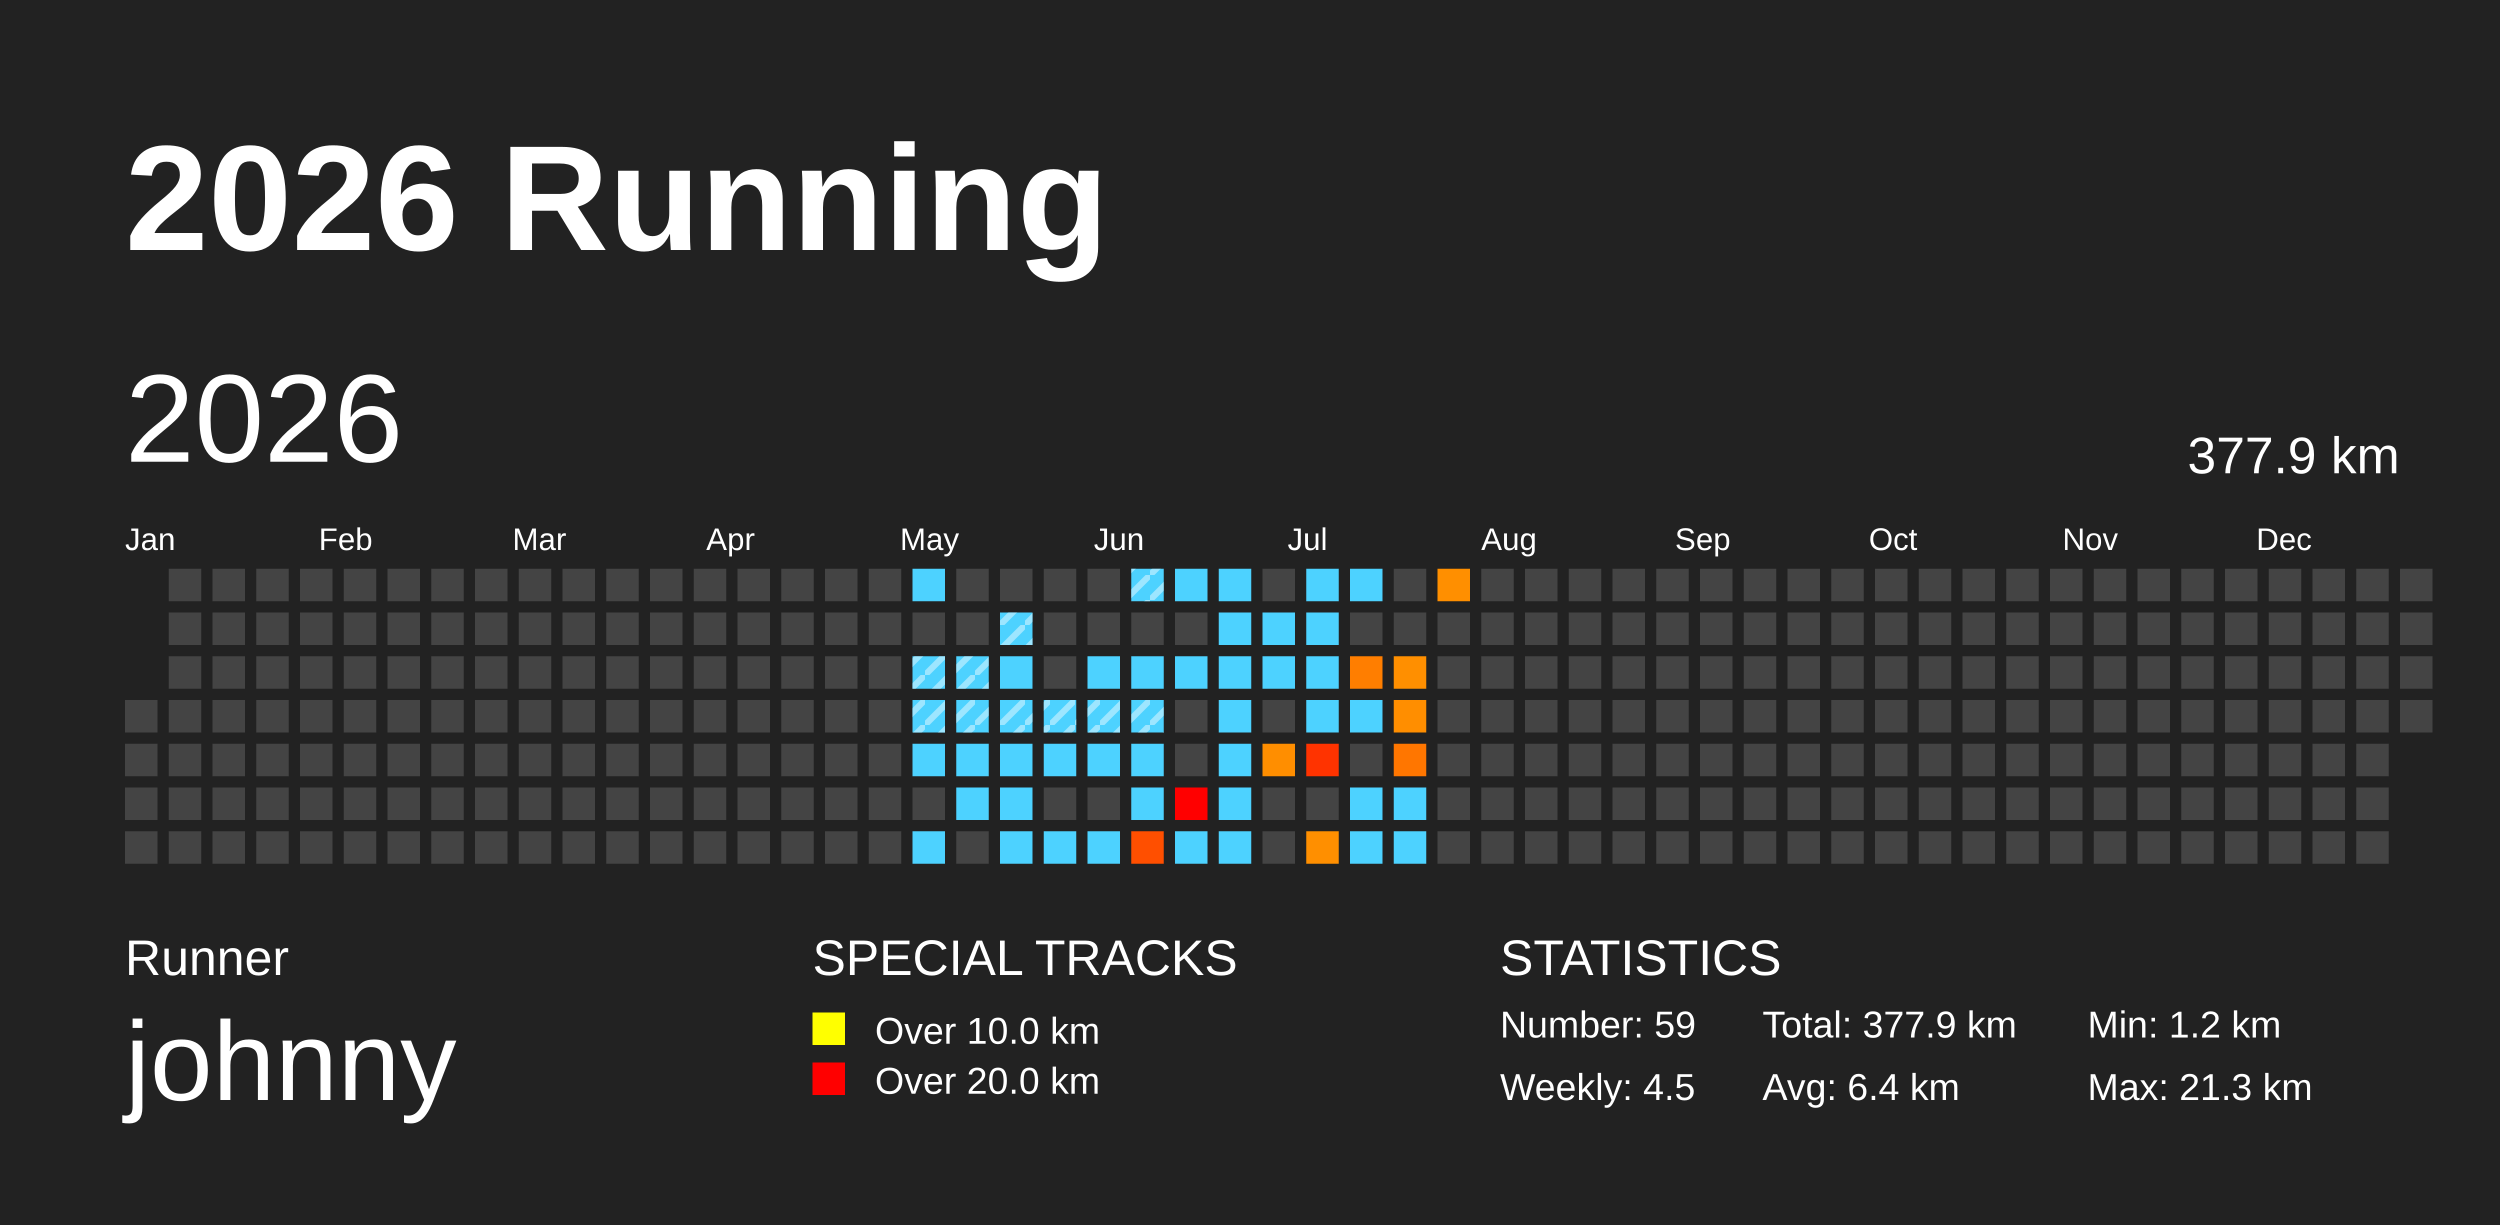
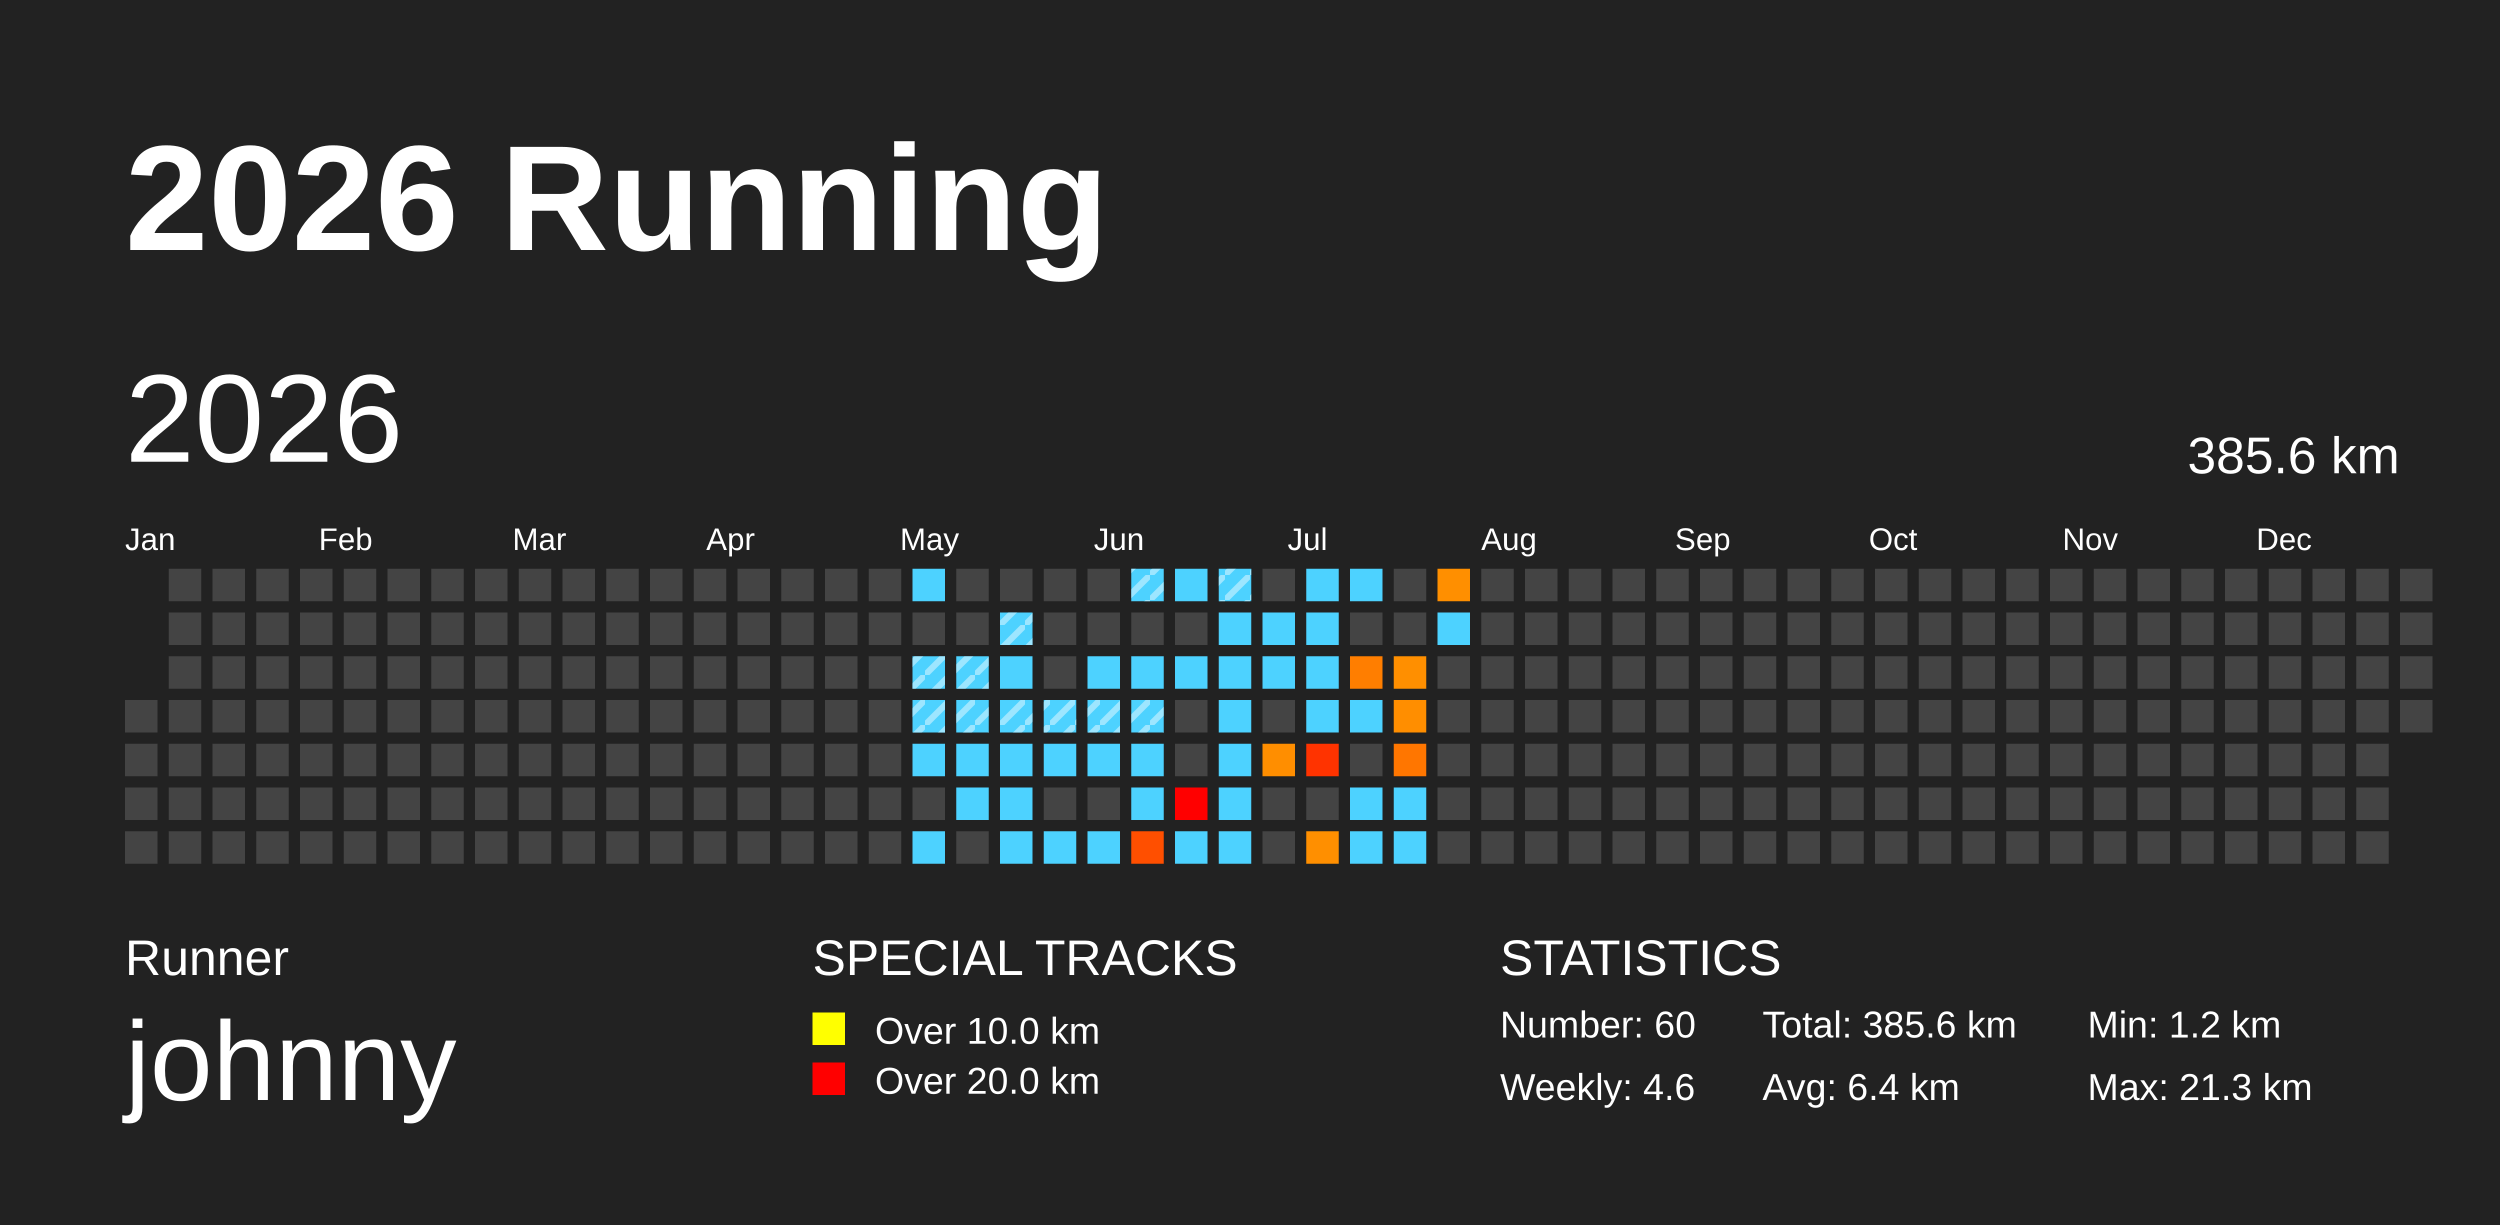
<svg xmlns="http://www.w3.org/2000/svg" baseProfile="full" height="98mm" version="1.1" viewBox="0,0,200,98" width="200mm">
  <defs>
    <pattern height="2" id="indoor-stripe" patternUnits="userSpaceOnUse" width="2">
      <line stroke="white" stroke-opacity="0.45" stroke-width="0.5" x1="0" x2="2" y1="2" y2="0" />
    </pattern>
  </defs>
  <rect fill="#222222" height="98" width="200" x="0" y="0" />
  <text fill="#FFFFFF" style="font-size:12px; font-family:Arial; font-weight:bold;" x="10" y="20">2026 Running</text>
  <text fill="#FFFFFF" style="font-size:4px; font-family:Arial" x="10" y="78">Runner</text>
  <text fill="#FFFFFF" style="font-size:9px; font-family:Arial" x="10" y="88">johnny</text>
  <text fill="#FFFFFF" style="font-size:4px; font-family:Arial" x="65" y="78">SPECIAL TRACKS</text>
  <rect fill="yellow" height="2.6" width="2.6" x="65" y="81" />
  <text fill="#FFFFFF" style="font-size:3px; font-family:Arial" x="70" y="83.5">Over 10.0 km</text>
  <rect fill="red" height="2.6" width="2.6" x="65" y="85" />
  <text fill="#FFFFFF" style="font-size:3px; font-family:Arial" x="70" y="87.5">Over 20.0 km</text>
  <text fill="#FFFFFF" style="font-size:4px; font-family:Arial" x="120" y="78">STATISTICS</text>
-   <text fill="#FFFFFF" style="font-size:3px; font-family:Arial" x="120" y="83">Number: 59</text>
-   <text fill="#FFFFFF" style="font-size:3px; font-family:Arial" x="120" y="88">Weekly: 4.5</text>
-   <text fill="#FFFFFF" style="font-size:3px; font-family:Arial" x="141" y="83">Total: 377.9 km</text>
+   <text fill="#FFFFFF" style="font-size:3px; font-family:Arial" x="120" y="83">Number: 60</text>
+   <text fill="#FFFFFF" style="font-size:3px; font-family:Arial" x="120" y="88">Weekly: 4.6</text>
+   <text fill="#FFFFFF" style="font-size:3px; font-family:Arial" x="141" y="83">Total: 385.6 km</text>
  <text fill="#FFFFFF" style="font-size:3px; font-family:Arial" x="141" y="88">Avg: 6.4 km</text>
  <text fill="#FFFFFF" style="font-size:3px; font-family:Arial" x="167" y="83">Min: 1.2 km</text>
  <text fill="#FFFFFF" style="font-size:3px; font-family:Arial" x="167" y="88">Max: 21.3 km</text>
  <text dominant-baseline="hanging" fill="#FFFFFF" style="font-size:10.0px; font-family:Arial;" x="10" y="30">2026</text>
-   <text dominant-baseline="hanging" fill="#FFFFFF" style="font-size:4.125px; font-family:Arial;" x="175" y="35">377.9 km</text>
+   <text dominant-baseline="hanging" fill="#FFFFFF" style="font-size:4.125px; font-family:Arial;" x="175" y="35">385.6 km</text>
  <text fill="#FFFFFF" style="font-size:2.5px; font-family:Arial" x="10.0" y="44">Jan</text>
  <text fill="#FFFFFF" style="font-size:2.5px; font-family:Arial" x="25.5" y="44">Feb</text>
  <text fill="#FFFFFF" style="font-size:2.5px; font-family:Arial" x="41.0" y="44">Mar</text>
  <text fill="#FFFFFF" style="font-size:2.5px; font-family:Arial" x="56.5" y="44">Apr</text>
  <text fill="#FFFFFF" style="font-size:2.5px; font-family:Arial" x="72.0" y="44">May</text>
  <text fill="#FFFFFF" style="font-size:2.5px; font-family:Arial" x="87.5" y="44">Jun</text>
  <text fill="#FFFFFF" style="font-size:2.5px; font-family:Arial" x="103.0" y="44">Jul</text>
  <text fill="#FFFFFF" style="font-size:2.5px; font-family:Arial" x="118.5" y="44">Aug</text>
  <text fill="#FFFFFF" style="font-size:2.5px; font-family:Arial" x="134.0" y="44">Sep</text>
  <text fill="#FFFFFF" style="font-size:2.5px; font-family:Arial" x="149.5" y="44">Oct</text>
  <text fill="#FFFFFF" style="font-size:2.5px; font-family:Arial" x="165.0" y="44">Nov</text>
  <text fill="#FFFFFF" style="font-size:2.5px; font-family:Arial" x="180.5" y="44">Dec</text>
  <rect fill="#444444" height="2.6" width="2.6" x="10.0" y="56.0" />
  <rect fill="#444444" height="2.6" width="2.6" x="10.0" y="59.5" />
  <rect fill="#444444" height="2.6" width="2.6" x="10.0" y="63.0" />
  <rect fill="#444444" height="2.6" width="2.6" x="10.0" y="66.5" />
  <rect fill="#444444" height="2.6" width="2.6" x="13.5" y="45.5" />
  <rect fill="#444444" height="2.6" width="2.6" x="13.5" y="49.0" />
  <rect fill="#444444" height="2.6" width="2.6" x="13.5" y="52.5" />
  <rect fill="#444444" height="2.6" width="2.6" x="13.5" y="56.0" />
  <rect fill="#444444" height="2.6" width="2.6" x="13.5" y="59.5" />
  <rect fill="#444444" height="2.6" width="2.6" x="13.5" y="63.0" />
  <rect fill="#444444" height="2.6" width="2.6" x="13.5" y="66.5" />
  <rect fill="#444444" height="2.6" width="2.6" x="17.0" y="45.5" />
  <rect fill="#444444" height="2.6" width="2.6" x="17.0" y="49.0" />
  <rect fill="#444444" height="2.6" width="2.6" x="17.0" y="52.5" />
  <rect fill="#444444" height="2.6" width="2.6" x="17.0" y="56.0" />
  <rect fill="#444444" height="2.6" width="2.6" x="17.0" y="59.5" />
  <rect fill="#444444" height="2.6" width="2.6" x="17.0" y="63.0" />
  <rect fill="#444444" height="2.6" width="2.6" x="17.0" y="66.5" />
  <rect fill="#444444" height="2.6" width="2.6" x="20.5" y="45.5" />
  <rect fill="#444444" height="2.6" width="2.6" x="20.5" y="49.0" />
  <rect fill="#444444" height="2.6" width="2.6" x="20.5" y="52.5" />
  <rect fill="#444444" height="2.6" width="2.6" x="20.5" y="56.0" />
  <rect fill="#444444" height="2.6" width="2.6" x="20.5" y="59.5" />
  <rect fill="#444444" height="2.6" width="2.6" x="20.5" y="63.0" />
  <rect fill="#444444" height="2.6" width="2.6" x="20.5" y="66.5" />
  <rect fill="#444444" height="2.6" width="2.6" x="24.0" y="45.5" />
  <rect fill="#444444" height="2.6" width="2.6" x="24.0" y="49.0" />
  <rect fill="#444444" height="2.6" width="2.6" x="24.0" y="52.5" />
  <rect fill="#444444" height="2.6" width="2.6" x="24.0" y="56.0" />
  <rect fill="#444444" height="2.6" width="2.6" x="24.0" y="59.5" />
  <rect fill="#444444" height="2.6" width="2.6" x="24.0" y="63.0" />
  <rect fill="#444444" height="2.6" width="2.6" x="24.0" y="66.5" />
  <rect fill="#444444" height="2.6" width="2.6" x="27.5" y="45.5" />
  <rect fill="#444444" height="2.6" width="2.6" x="27.5" y="49.0" />
  <rect fill="#444444" height="2.6" width="2.6" x="27.5" y="52.5" />
  <rect fill="#444444" height="2.6" width="2.6" x="27.5" y="56.0" />
  <rect fill="#444444" height="2.6" width="2.6" x="27.5" y="59.5" />
  <rect fill="#444444" height="2.6" width="2.6" x="27.5" y="63.0" />
  <rect fill="#444444" height="2.6" width="2.6" x="27.5" y="66.5" />
  <rect fill="#444444" height="2.6" width="2.6" x="31.0" y="45.5" />
  <rect fill="#444444" height="2.6" width="2.6" x="31.0" y="49.0" />
  <rect fill="#444444" height="2.6" width="2.6" x="31.0" y="52.5" />
  <rect fill="#444444" height="2.6" width="2.6" x="31.0" y="56.0" />
  <rect fill="#444444" height="2.6" width="2.6" x="31.0" y="59.5" />
  <rect fill="#444444" height="2.6" width="2.6" x="31.0" y="63.0" />
  <rect fill="#444444" height="2.6" width="2.6" x="31.0" y="66.5" />
  <rect fill="#444444" height="2.6" width="2.6" x="34.5" y="45.5" />
  <rect fill="#444444" height="2.6" width="2.6" x="34.5" y="49.0" />
  <rect fill="#444444" height="2.6" width="2.6" x="34.5" y="52.5" />
  <rect fill="#444444" height="2.6" width="2.6" x="34.5" y="56.0" />
  <rect fill="#444444" height="2.6" width="2.6" x="34.5" y="59.5" />
  <rect fill="#444444" height="2.6" width="2.6" x="34.5" y="63.0" />
  <rect fill="#444444" height="2.6" width="2.6" x="34.5" y="66.5" />
  <rect fill="#444444" height="2.6" width="2.6" x="38.0" y="45.5" />
  <rect fill="#444444" height="2.6" width="2.6" x="38.0" y="49.0" />
  <rect fill="#444444" height="2.6" width="2.6" x="38.0" y="52.5" />
  <rect fill="#444444" height="2.6" width="2.6" x="38.0" y="56.0" />
  <rect fill="#444444" height="2.6" width="2.6" x="38.0" y="59.5" />
  <rect fill="#444444" height="2.6" width="2.6" x="38.0" y="63.0" />
  <rect fill="#444444" height="2.6" width="2.6" x="38.0" y="66.5" />
  <rect fill="#444444" height="2.6" width="2.6" x="41.5" y="45.5" />
  <rect fill="#444444" height="2.6" width="2.6" x="41.5" y="49.0" />
  <rect fill="#444444" height="2.6" width="2.6" x="41.5" y="52.5" />
  <rect fill="#444444" height="2.6" width="2.6" x="41.5" y="56.0" />
  <rect fill="#444444" height="2.6" width="2.6" x="41.5" y="59.5" />
  <rect fill="#444444" height="2.6" width="2.6" x="41.5" y="63.0" />
  <rect fill="#444444" height="2.6" width="2.6" x="41.5" y="66.5" />
  <rect fill="#444444" height="2.6" width="2.6" x="45.0" y="45.5" />
  <rect fill="#444444" height="2.6" width="2.6" x="45.0" y="49.0" />
  <rect fill="#444444" height="2.6" width="2.6" x="45.0" y="52.5" />
  <rect fill="#444444" height="2.6" width="2.6" x="45.0" y="56.0" />
  <rect fill="#444444" height="2.6" width="2.6" x="45.0" y="59.5" />
  <rect fill="#444444" height="2.6" width="2.6" x="45.0" y="63.0" />
  <rect fill="#444444" height="2.6" width="2.6" x="45.0" y="66.5" />
  <rect fill="#444444" height="2.6" width="2.6" x="48.5" y="45.5" />
  <rect fill="#444444" height="2.6" width="2.6" x="48.5" y="49.0" />
  <rect fill="#444444" height="2.6" width="2.6" x="48.5" y="52.5" />
  <rect fill="#444444" height="2.6" width="2.6" x="48.5" y="56.0" />
  <rect fill="#444444" height="2.6" width="2.6" x="48.5" y="59.5" />
  <rect fill="#444444" height="2.6" width="2.6" x="48.5" y="63.0" />
  <rect fill="#444444" height="2.6" width="2.6" x="48.5" y="66.5" />
  <rect fill="#444444" height="2.6" width="2.6" x="52.0" y="45.5" />
  <rect fill="#444444" height="2.6" width="2.6" x="52.0" y="49.0" />
  <rect fill="#444444" height="2.6" width="2.6" x="52.0" y="52.5" />
  <rect fill="#444444" height="2.6" width="2.6" x="52.0" y="56.0" />
  <rect fill="#444444" height="2.6" width="2.6" x="52.0" y="59.5" />
  <rect fill="#444444" height="2.6" width="2.6" x="52.0" y="63.0" />
  <rect fill="#444444" height="2.6" width="2.6" x="52.0" y="66.5" />
  <rect fill="#444444" height="2.6" width="2.6" x="55.5" y="45.5" />
  <rect fill="#444444" height="2.6" width="2.6" x="55.5" y="49.0" />
  <rect fill="#444444" height="2.6" width="2.6" x="55.5" y="52.5" />
  <rect fill="#444444" height="2.6" width="2.6" x="55.5" y="56.0" />
  <rect fill="#444444" height="2.6" width="2.6" x="55.5" y="59.5" />
  <rect fill="#444444" height="2.6" width="2.6" x="55.5" y="63.0" />
  <rect fill="#444444" height="2.6" width="2.6" x="55.5" y="66.5" />
  <rect fill="#444444" height="2.6" width="2.6" x="59.0" y="45.5" />
  <rect fill="#444444" height="2.6" width="2.6" x="59.0" y="49.0" />
  <rect fill="#444444" height="2.6" width="2.6" x="59.0" y="52.5" />
  <rect fill="#444444" height="2.6" width="2.6" x="59.0" y="56.0" />
  <rect fill="#444444" height="2.6" width="2.6" x="59.0" y="59.5" />
  <rect fill="#444444" height="2.6" width="2.6" x="59.0" y="63.0" />
  <rect fill="#444444" height="2.6" width="2.6" x="59.0" y="66.5" />
  <rect fill="#444444" height="2.6" width="2.6" x="62.5" y="45.5" />
  <rect fill="#444444" height="2.6" width="2.6" x="62.5" y="49.0" />
  <rect fill="#444444" height="2.6" width="2.6" x="62.5" y="52.5" />
  <rect fill="#444444" height="2.6" width="2.6" x="62.5" y="56.0" />
  <rect fill="#444444" height="2.6" width="2.6" x="62.5" y="59.5" />
  <rect fill="#444444" height="2.6" width="2.6" x="62.5" y="63.0" />
  <rect fill="#444444" height="2.6" width="2.6" x="62.5" y="66.5" />
  <rect fill="#444444" height="2.6" width="2.6" x="66.0" y="45.5" />
  <rect fill="#444444" height="2.6" width="2.6" x="66.0" y="49.0" />
  <rect fill="#444444" height="2.6" width="2.6" x="66.0" y="52.5" />
  <rect fill="#444444" height="2.6" width="2.6" x="66.0" y="56.0" />
  <rect fill="#444444" height="2.6" width="2.6" x="66.0" y="59.5" />
  <rect fill="#444444" height="2.6" width="2.6" x="66.0" y="63.0" />
  <rect fill="#444444" height="2.6" width="2.6" x="66.0" y="66.5" />
  <rect fill="#444444" height="2.6" width="2.6" x="69.5" y="45.5" />
  <rect fill="#444444" height="2.6" width="2.6" x="69.5" y="49.0" />
  <rect fill="#444444" height="2.6" width="2.6" x="69.5" y="52.5" />
  <rect fill="#444444" height="2.6" width="2.6" x="69.5" y="56.0" />
  <rect fill="#444444" height="2.6" width="2.6" x="69.5" y="59.5" />
  <rect fill="#444444" height="2.6" width="2.6" x="69.5" y="63.0" />
  <rect fill="#444444" height="2.6" width="2.6" x="69.5" y="66.5" />
  <rect fill="#4dd2ff" height="2.6" width="2.6" x="73.0" y="45.5" />
  <rect fill="#444444" height="2.6" width="2.6" x="73.0" y="49.0" />
  <rect fill="#4dd2ff" height="2.6" width="2.6" x="73.0" y="52.5" />
  <rect fill="url(#indoor-stripe)" height="2.6" style="pointer-events: none;" width="2.6" x="73.0" y="52.5" />
  <rect fill="#4dd2ff" height="2.6" width="2.6" x="73.0" y="56.0" />
  <rect fill="url(#indoor-stripe)" height="2.6" style="pointer-events: none;" width="2.6" x="73.0" y="56.0" />
  <rect fill="#4dd2ff" height="2.6" width="2.6" x="73.0" y="59.5" />
  <rect fill="#444444" height="2.6" width="2.6" x="73.0" y="63.0" />
  <rect fill="#4dd2ff" height="2.6" width="2.6" x="73.0" y="66.5" />
  <rect fill="#444444" height="2.6" width="2.6" x="76.5" y="45.5" />
  <rect fill="#444444" height="2.6" width="2.6" x="76.5" y="49.0" />
  <rect fill="#4dd2ff" height="2.6" width="2.6" x="76.5" y="52.5" />
  <rect fill="url(#indoor-stripe)" height="2.6" style="pointer-events: none;" width="2.6" x="76.5" y="52.5" />
  <rect fill="#4dd2ff" height="2.6" width="2.6" x="76.5" y="56.0" />
  <rect fill="url(#indoor-stripe)" height="2.6" style="pointer-events: none;" width="2.6" x="76.5" y="56.0" />
  <rect fill="#4dd2ff" height="2.6" width="2.6" x="76.5" y="59.5" />
  <rect fill="#4dd2ff" height="2.6" width="2.6" x="76.5" y="63.0" />
  <rect fill="#444444" height="2.6" width="2.6" x="76.5" y="66.5" />
  <rect fill="#444444" height="2.6" width="2.6" x="80.0" y="45.5" />
  <rect fill="#4dd2ff" height="2.6" width="2.6" x="80.0" y="49.0" />
  <rect fill="url(#indoor-stripe)" height="2.6" style="pointer-events: none;" width="2.6" x="80.0" y="49.0" />
  <rect fill="#4dd2ff" height="2.6" width="2.6" x="80.0" y="52.5" />
  <rect fill="#4dd2ff" height="2.6" width="2.6" x="80.0" y="56.0" />
  <rect fill="url(#indoor-stripe)" height="2.6" style="pointer-events: none;" width="2.6" x="80.0" y="56.0" />
  <rect fill="#4dd2ff" height="2.6" width="2.6" x="80.0" y="59.5" />
  <rect fill="#4dd2ff" height="2.6" width="2.6" x="80.0" y="63.0" />
  <rect fill="#4dd2ff" height="2.6" width="2.6" x="80.0" y="66.5" />
  <rect fill="#444444" height="2.6" width="2.6" x="83.5" y="45.5" />
  <rect fill="#444444" height="2.6" width="2.6" x="83.5" y="49.0" />
  <rect fill="#444444" height="2.6" width="2.6" x="83.5" y="52.5" />
  <rect fill="#4dd2ff" height="2.6" width="2.6" x="83.5" y="56.0" />
  <rect fill="url(#indoor-stripe)" height="2.6" style="pointer-events: none;" width="2.6" x="83.5" y="56.0" />
  <rect fill="#4dd2ff" height="2.6" width="2.6" x="83.5" y="59.5" />
  <rect fill="#444444" height="2.6" width="2.6" x="83.5" y="63.0" />
  <rect fill="#4dd2ff" height="2.6" width="2.6" x="83.5" y="66.5" />
  <rect fill="#444444" height="2.6" width="2.6" x="87.0" y="45.5" />
  <rect fill="#444444" height="2.6" width="2.6" x="87.0" y="49.0" />
  <rect fill="#4dd2ff" height="2.6" width="2.6" x="87.0" y="52.5" />
  <rect fill="#4dd2ff" height="2.6" width="2.6" x="87.0" y="56.0" />
  <rect fill="url(#indoor-stripe)" height="2.6" style="pointer-events: none;" width="2.6" x="87.0" y="56.0" />
  <rect fill="#4dd2ff" height="2.6" width="2.6" x="87.0" y="59.5" />
  <rect fill="#444444" height="2.6" width="2.6" x="87.0" y="63.0" />
  <rect fill="#4dd2ff" height="2.6" width="2.6" x="87.0" y="66.5" />
  <rect fill="#4dd2ff" height="2.6" width="2.6" x="90.5" y="45.5" />
  <rect fill="url(#indoor-stripe)" height="2.6" style="pointer-events: none;" width="2.6" x="90.5" y="45.5" />
  <rect fill="#444444" height="2.6" width="2.6" x="90.5" y="49.0" />
  <rect fill="#4dd2ff" height="2.6" width="2.6" x="90.5" y="52.5" />
  <rect fill="#4dd2ff" height="2.6" width="2.6" x="90.5" y="56.0" />
  <rect fill="url(#indoor-stripe)" height="2.6" style="pointer-events: none;" width="2.6" x="90.5" y="56.0" />
  <rect fill="#4dd2ff" height="2.6" width="2.6" x="90.5" y="59.5" />
  <rect fill="#4dd2ff" height="2.6" width="2.6" x="90.5" y="63.0" />
  <rect fill="#ff4f00" height="2.6" width="2.6" x="90.5" y="66.5" />
  <rect fill="#4dd2ff" height="2.6" width="2.6" x="94.0" y="45.5" />
  <rect fill="#444444" height="2.6" width="2.6" x="94.0" y="49.0" />
  <rect fill="#4dd2ff" height="2.6" width="2.6" x="94.0" y="52.5" />
  <rect fill="#444444" height="2.6" width="2.6" x="94.0" y="56.0" />
  <rect fill="#444444" height="2.6" width="2.6" x="94.0" y="59.5" />
  <rect fill="red" height="2.6" width="2.6" x="94.0" y="63.0" />
  <rect fill="#4dd2ff" height="2.6" width="2.6" x="94.0" y="66.5" />
  <rect fill="#4dd2ff" height="2.6" width="2.6" x="97.5" y="45.5" />
+   <rect fill="url(#indoor-stripe)" height="2.6" style="pointer-events: none;" width="2.6" x="97.5" y="45.5" />
  <rect fill="#4dd2ff" height="2.6" width="2.6" x="97.5" y="49.0" />
  <rect fill="#4dd2ff" height="2.6" width="2.6" x="97.5" y="52.5" />
  <rect fill="#4dd2ff" height="2.6" width="2.6" x="97.5" y="56.0" />
  <rect fill="#4dd2ff" height="2.6" width="2.6" x="97.5" y="59.5" />
  <rect fill="#4dd2ff" height="2.6" width="2.6" x="97.5" y="63.0" />
  <rect fill="#4dd2ff" height="2.6" width="2.6" x="97.5" y="66.5" />
  <rect fill="#444444" height="2.6" width="2.6" x="101.0" y="45.5" />
  <rect fill="#4dd2ff" height="2.6" width="2.6" x="101.0" y="49.0" />
  <rect fill="#4dd2ff" height="2.6" width="2.6" x="101.0" y="52.5" />
  <rect fill="#444444" height="2.6" width="2.6" x="101.0" y="56.0" />
  <rect fill="#ff8e00" height="2.6" width="2.6" x="101.0" y="59.5" />
  <rect fill="#444444" height="2.6" width="2.6" x="101.0" y="63.0" />
  <rect fill="#444444" height="2.6" width="2.6" x="101.0" y="66.5" />
  <rect fill="#4dd2ff" height="2.6" width="2.6" x="104.5" y="45.5" />
  <rect fill="#4dd2ff" height="2.6" width="2.6" x="104.5" y="49.0" />
  <rect fill="#4dd2ff" height="2.6" width="2.6" x="104.5" y="52.5" />
  <rect fill="#4dd2ff" height="2.6" width="2.6" x="104.5" y="56.0" />
  <rect fill="#ff3300" height="2.6" width="2.6" x="104.5" y="59.5" />
  <rect fill="#444444" height="2.6" width="2.6" x="104.5" y="63.0" />
  <rect fill="#ff8f00" height="2.6" width="2.6" x="104.5" y="66.5" />
  <rect fill="#4dd2ff" height="2.6" width="2.6" x="108.0" y="45.5" />
  <rect fill="#444444" height="2.6" width="2.6" x="108.0" y="49.0" />
  <rect fill="#ff7e00" height="2.6" width="2.6" x="108.0" y="52.5" />
  <rect fill="#4dd2ff" height="2.6" width="2.6" x="108.0" y="56.0" />
  <rect fill="#444444" height="2.6" width="2.6" x="108.0" y="59.5" />
  <rect fill="#4dd2ff" height="2.6" width="2.6" x="108.0" y="63.0" />
  <rect fill="#4dd2ff" height="2.6" width="2.6" x="108.0" y="66.5" />
  <rect fill="#444444" height="2.6" width="2.6" x="111.5" y="45.5" />
  <rect fill="#444444" height="2.6" width="2.6" x="111.5" y="49.0" />
  <rect fill="#ff8f00" height="2.6" width="2.6" x="111.5" y="52.5" />
  <rect fill="#ff8e00" height="2.6" width="2.6" x="111.5" y="56.0" />
  <rect fill="#ff7600" height="2.6" width="2.6" x="111.5" y="59.5" />
  <rect fill="#4dd2ff" height="2.6" width="2.6" x="111.5" y="63.0" />
  <rect fill="#4dd2ff" height="2.6" width="2.6" x="111.5" y="66.5" />
  <rect fill="#ff8f00" height="2.6" width="2.6" x="115.0" y="45.5" />
-   <rect fill="#444444" height="2.6" width="2.6" x="115.0" y="49.0" />
+   <rect fill="#4dd2ff" height="2.6" width="2.6" x="115.0" y="49.0" />
  <rect fill="#444444" height="2.6" width="2.6" x="115.0" y="52.5" />
  <rect fill="#444444" height="2.6" width="2.6" x="115.0" y="56.0" />
  <rect fill="#444444" height="2.6" width="2.6" x="115.0" y="59.5" />
  <rect fill="#444444" height="2.6" width="2.6" x="115.0" y="63.0" />
  <rect fill="#444444" height="2.6" width="2.6" x="115.0" y="66.5" />
  <rect fill="#444444" height="2.6" width="2.6" x="118.5" y="45.5" />
  <rect fill="#444444" height="2.6" width="2.6" x="118.5" y="49.0" />
  <rect fill="#444444" height="2.6" width="2.6" x="118.5" y="52.5" />
  <rect fill="#444444" height="2.6" width="2.6" x="118.5" y="56.0" />
  <rect fill="#444444" height="2.6" width="2.6" x="118.5" y="59.5" />
  <rect fill="#444444" height="2.6" width="2.6" x="118.5" y="63.0" />
  <rect fill="#444444" height="2.6" width="2.6" x="118.5" y="66.5" />
  <rect fill="#444444" height="2.6" width="2.6" x="122.0" y="45.5" />
  <rect fill="#444444" height="2.6" width="2.6" x="122.0" y="49.0" />
  <rect fill="#444444" height="2.6" width="2.6" x="122.0" y="52.5" />
  <rect fill="#444444" height="2.6" width="2.6" x="122.0" y="56.0" />
  <rect fill="#444444" height="2.6" width="2.6" x="122.0" y="59.5" />
  <rect fill="#444444" height="2.6" width="2.6" x="122.0" y="63.0" />
  <rect fill="#444444" height="2.6" width="2.6" x="122.0" y="66.5" />
  <rect fill="#444444" height="2.6" width="2.6" x="125.5" y="45.5" />
  <rect fill="#444444" height="2.6" width="2.6" x="125.5" y="49.0" />
  <rect fill="#444444" height="2.6" width="2.6" x="125.5" y="52.5" />
  <rect fill="#444444" height="2.6" width="2.6" x="125.5" y="56.0" />
  <rect fill="#444444" height="2.6" width="2.6" x="125.5" y="59.5" />
  <rect fill="#444444" height="2.6" width="2.6" x="125.5" y="63.0" />
  <rect fill="#444444" height="2.6" width="2.6" x="125.5" y="66.5" />
  <rect fill="#444444" height="2.6" width="2.6" x="129.0" y="45.5" />
  <rect fill="#444444" height="2.6" width="2.6" x="129.0" y="49.0" />
  <rect fill="#444444" height="2.6" width="2.6" x="129.0" y="52.5" />
  <rect fill="#444444" height="2.6" width="2.6" x="129.0" y="56.0" />
  <rect fill="#444444" height="2.6" width="2.6" x="129.0" y="59.5" />
  <rect fill="#444444" height="2.6" width="2.6" x="129.0" y="63.0" />
  <rect fill="#444444" height="2.6" width="2.6" x="129.0" y="66.5" />
  <rect fill="#444444" height="2.6" width="2.6" x="132.5" y="45.5" />
  <rect fill="#444444" height="2.6" width="2.6" x="132.5" y="49.0" />
  <rect fill="#444444" height="2.6" width="2.6" x="132.5" y="52.5" />
  <rect fill="#444444" height="2.6" width="2.6" x="132.5" y="56.0" />
  <rect fill="#444444" height="2.6" width="2.6" x="132.5" y="59.5" />
  <rect fill="#444444" height="2.6" width="2.6" x="132.5" y="63.0" />
  <rect fill="#444444" height="2.6" width="2.6" x="132.5" y="66.5" />
  <rect fill="#444444" height="2.6" width="2.6" x="136.0" y="45.5" />
  <rect fill="#444444" height="2.6" width="2.6" x="136.0" y="49.0" />
  <rect fill="#444444" height="2.6" width="2.6" x="136.0" y="52.5" />
  <rect fill="#444444" height="2.6" width="2.6" x="136.0" y="56.0" />
  <rect fill="#444444" height="2.6" width="2.6" x="136.0" y="59.5" />
  <rect fill="#444444" height="2.6" width="2.6" x="136.0" y="63.0" />
  <rect fill="#444444" height="2.6" width="2.6" x="136.0" y="66.5" />
  <rect fill="#444444" height="2.6" width="2.6" x="139.5" y="45.5" />
  <rect fill="#444444" height="2.6" width="2.6" x="139.5" y="49.0" />
  <rect fill="#444444" height="2.6" width="2.6" x="139.5" y="52.5" />
  <rect fill="#444444" height="2.6" width="2.6" x="139.5" y="56.0" />
  <rect fill="#444444" height="2.6" width="2.6" x="139.5" y="59.5" />
  <rect fill="#444444" height="2.6" width="2.6" x="139.5" y="63.0" />
  <rect fill="#444444" height="2.6" width="2.6" x="139.5" y="66.5" />
  <rect fill="#444444" height="2.6" width="2.6" x="143.0" y="45.5" />
  <rect fill="#444444" height="2.6" width="2.6" x="143.0" y="49.0" />
  <rect fill="#444444" height="2.6" width="2.6" x="143.0" y="52.5" />
  <rect fill="#444444" height="2.6" width="2.6" x="143.0" y="56.0" />
  <rect fill="#444444" height="2.6" width="2.6" x="143.0" y="59.5" />
  <rect fill="#444444" height="2.6" width="2.6" x="143.0" y="63.0" />
  <rect fill="#444444" height="2.6" width="2.6" x="143.0" y="66.5" />
  <rect fill="#444444" height="2.6" width="2.6" x="146.5" y="45.5" />
  <rect fill="#444444" height="2.6" width="2.6" x="146.5" y="49.0" />
  <rect fill="#444444" height="2.6" width="2.6" x="146.5" y="52.5" />
  <rect fill="#444444" height="2.6" width="2.6" x="146.5" y="56.0" />
  <rect fill="#444444" height="2.6" width="2.6" x="146.5" y="59.5" />
  <rect fill="#444444" height="2.6" width="2.6" x="146.5" y="63.0" />
  <rect fill="#444444" height="2.6" width="2.6" x="146.5" y="66.5" />
  <rect fill="#444444" height="2.6" width="2.6" x="150.0" y="45.5" />
  <rect fill="#444444" height="2.6" width="2.6" x="150.0" y="49.0" />
  <rect fill="#444444" height="2.6" width="2.6" x="150.0" y="52.5" />
  <rect fill="#444444" height="2.6" width="2.6" x="150.0" y="56.0" />
  <rect fill="#444444" height="2.6" width="2.6" x="150.0" y="59.5" />
  <rect fill="#444444" height="2.6" width="2.6" x="150.0" y="63.0" />
  <rect fill="#444444" height="2.6" width="2.6" x="150.0" y="66.5" />
  <rect fill="#444444" height="2.6" width="2.6" x="153.5" y="45.5" />
  <rect fill="#444444" height="2.6" width="2.6" x="153.5" y="49.0" />
  <rect fill="#444444" height="2.6" width="2.6" x="153.5" y="52.5" />
  <rect fill="#444444" height="2.6" width="2.6" x="153.5" y="56.0" />
  <rect fill="#444444" height="2.6" width="2.6" x="153.5" y="59.5" />
  <rect fill="#444444" height="2.6" width="2.6" x="153.5" y="63.0" />
  <rect fill="#444444" height="2.6" width="2.6" x="153.5" y="66.5" />
  <rect fill="#444444" height="2.6" width="2.6" x="157.0" y="45.5" />
  <rect fill="#444444" height="2.6" width="2.6" x="157.0" y="49.0" />
  <rect fill="#444444" height="2.6" width="2.6" x="157.0" y="52.5" />
  <rect fill="#444444" height="2.6" width="2.6" x="157.0" y="56.0" />
  <rect fill="#444444" height="2.6" width="2.6" x="157.0" y="59.5" />
  <rect fill="#444444" height="2.6" width="2.6" x="157.0" y="63.0" />
  <rect fill="#444444" height="2.6" width="2.6" x="157.0" y="66.5" />
  <rect fill="#444444" height="2.6" width="2.6" x="160.5" y="45.5" />
  <rect fill="#444444" height="2.6" width="2.6" x="160.5" y="49.0" />
  <rect fill="#444444" height="2.6" width="2.6" x="160.5" y="52.5" />
  <rect fill="#444444" height="2.6" width="2.6" x="160.5" y="56.0" />
  <rect fill="#444444" height="2.6" width="2.6" x="160.5" y="59.5" />
  <rect fill="#444444" height="2.6" width="2.6" x="160.5" y="63.0" />
  <rect fill="#444444" height="2.6" width="2.6" x="160.5" y="66.5" />
  <rect fill="#444444" height="2.6" width="2.6" x="164.0" y="45.5" />
  <rect fill="#444444" height="2.6" width="2.6" x="164.0" y="49.0" />
  <rect fill="#444444" height="2.6" width="2.6" x="164.0" y="52.5" />
  <rect fill="#444444" height="2.6" width="2.6" x="164.0" y="56.0" />
  <rect fill="#444444" height="2.6" width="2.6" x="164.0" y="59.5" />
  <rect fill="#444444" height="2.6" width="2.6" x="164.0" y="63.0" />
  <rect fill="#444444" height="2.6" width="2.6" x="164.0" y="66.5" />
  <rect fill="#444444" height="2.6" width="2.6" x="167.5" y="45.5" />
  <rect fill="#444444" height="2.6" width="2.6" x="167.5" y="49.0" />
  <rect fill="#444444" height="2.6" width="2.6" x="167.5" y="52.5" />
  <rect fill="#444444" height="2.6" width="2.6" x="167.5" y="56.0" />
  <rect fill="#444444" height="2.6" width="2.6" x="167.5" y="59.5" />
  <rect fill="#444444" height="2.6" width="2.6" x="167.5" y="63.0" />
  <rect fill="#444444" height="2.6" width="2.6" x="167.5" y="66.5" />
  <rect fill="#444444" height="2.6" width="2.6" x="171.0" y="45.5" />
  <rect fill="#444444" height="2.6" width="2.6" x="171.0" y="49.0" />
  <rect fill="#444444" height="2.6" width="2.6" x="171.0" y="52.5" />
  <rect fill="#444444" height="2.6" width="2.6" x="171.0" y="56.0" />
  <rect fill="#444444" height="2.6" width="2.6" x="171.0" y="59.5" />
  <rect fill="#444444" height="2.6" width="2.6" x="171.0" y="63.0" />
  <rect fill="#444444" height="2.6" width="2.6" x="171.0" y="66.5" />
  <rect fill="#444444" height="2.6" width="2.6" x="174.5" y="45.5" />
  <rect fill="#444444" height="2.6" width="2.6" x="174.5" y="49.0" />
  <rect fill="#444444" height="2.6" width="2.6" x="174.5" y="52.5" />
  <rect fill="#444444" height="2.6" width="2.6" x="174.5" y="56.0" />
  <rect fill="#444444" height="2.6" width="2.6" x="174.5" y="59.5" />
  <rect fill="#444444" height="2.6" width="2.6" x="174.5" y="63.0" />
  <rect fill="#444444" height="2.6" width="2.6" x="174.5" y="66.5" />
  <rect fill="#444444" height="2.6" width="2.6" x="178.0" y="45.5" />
  <rect fill="#444444" height="2.6" width="2.6" x="178.0" y="49.0" />
  <rect fill="#444444" height="2.6" width="2.6" x="178.0" y="52.5" />
  <rect fill="#444444" height="2.6" width="2.6" x="178.0" y="56.0" />
  <rect fill="#444444" height="2.6" width="2.6" x="178.0" y="59.5" />
  <rect fill="#444444" height="2.6" width="2.6" x="178.0" y="63.0" />
  <rect fill="#444444" height="2.6" width="2.6" x="178.0" y="66.5" />
  <rect fill="#444444" height="2.6" width="2.6" x="181.5" y="45.5" />
  <rect fill="#444444" height="2.6" width="2.6" x="181.5" y="49.0" />
  <rect fill="#444444" height="2.6" width="2.6" x="181.5" y="52.5" />
  <rect fill="#444444" height="2.6" width="2.6" x="181.5" y="56.0" />
  <rect fill="#444444" height="2.6" width="2.6" x="181.5" y="59.5" />
  <rect fill="#444444" height="2.6" width="2.6" x="181.5" y="63.0" />
  <rect fill="#444444" height="2.6" width="2.6" x="181.5" y="66.5" />
  <rect fill="#444444" height="2.6" width="2.6" x="185.0" y="45.5" />
  <rect fill="#444444" height="2.6" width="2.6" x="185.0" y="49.0" />
  <rect fill="#444444" height="2.6" width="2.6" x="185.0" y="52.5" />
  <rect fill="#444444" height="2.6" width="2.6" x="185.0" y="56.0" />
  <rect fill="#444444" height="2.6" width="2.6" x="185.0" y="59.5" />
  <rect fill="#444444" height="2.6" width="2.6" x="185.0" y="63.0" />
  <rect fill="#444444" height="2.6" width="2.6" x="185.0" y="66.5" />
  <rect fill="#444444" height="2.6" width="2.6" x="188.5" y="45.5" />
  <rect fill="#444444" height="2.6" width="2.6" x="188.5" y="49.0" />
  <rect fill="#444444" height="2.6" width="2.6" x="188.5" y="52.5" />
  <rect fill="#444444" height="2.6" width="2.6" x="188.5" y="56.0" />
  <rect fill="#444444" height="2.6" width="2.6" x="188.5" y="59.5" />
  <rect fill="#444444" height="2.6" width="2.6" x="188.5" y="63.0" />
  <rect fill="#444444" height="2.6" width="2.6" x="188.5" y="66.5" />
  <rect fill="#444444" height="2.6" width="2.6" x="192.0" y="45.5" />
  <rect fill="#444444" height="2.6" width="2.6" x="192.0" y="49.0" />
  <rect fill="#444444" height="2.6" width="2.6" x="192.0" y="52.5" />
  <rect fill="#444444" height="2.6" width="2.6" x="192.0" y="56.0" />
</svg>
